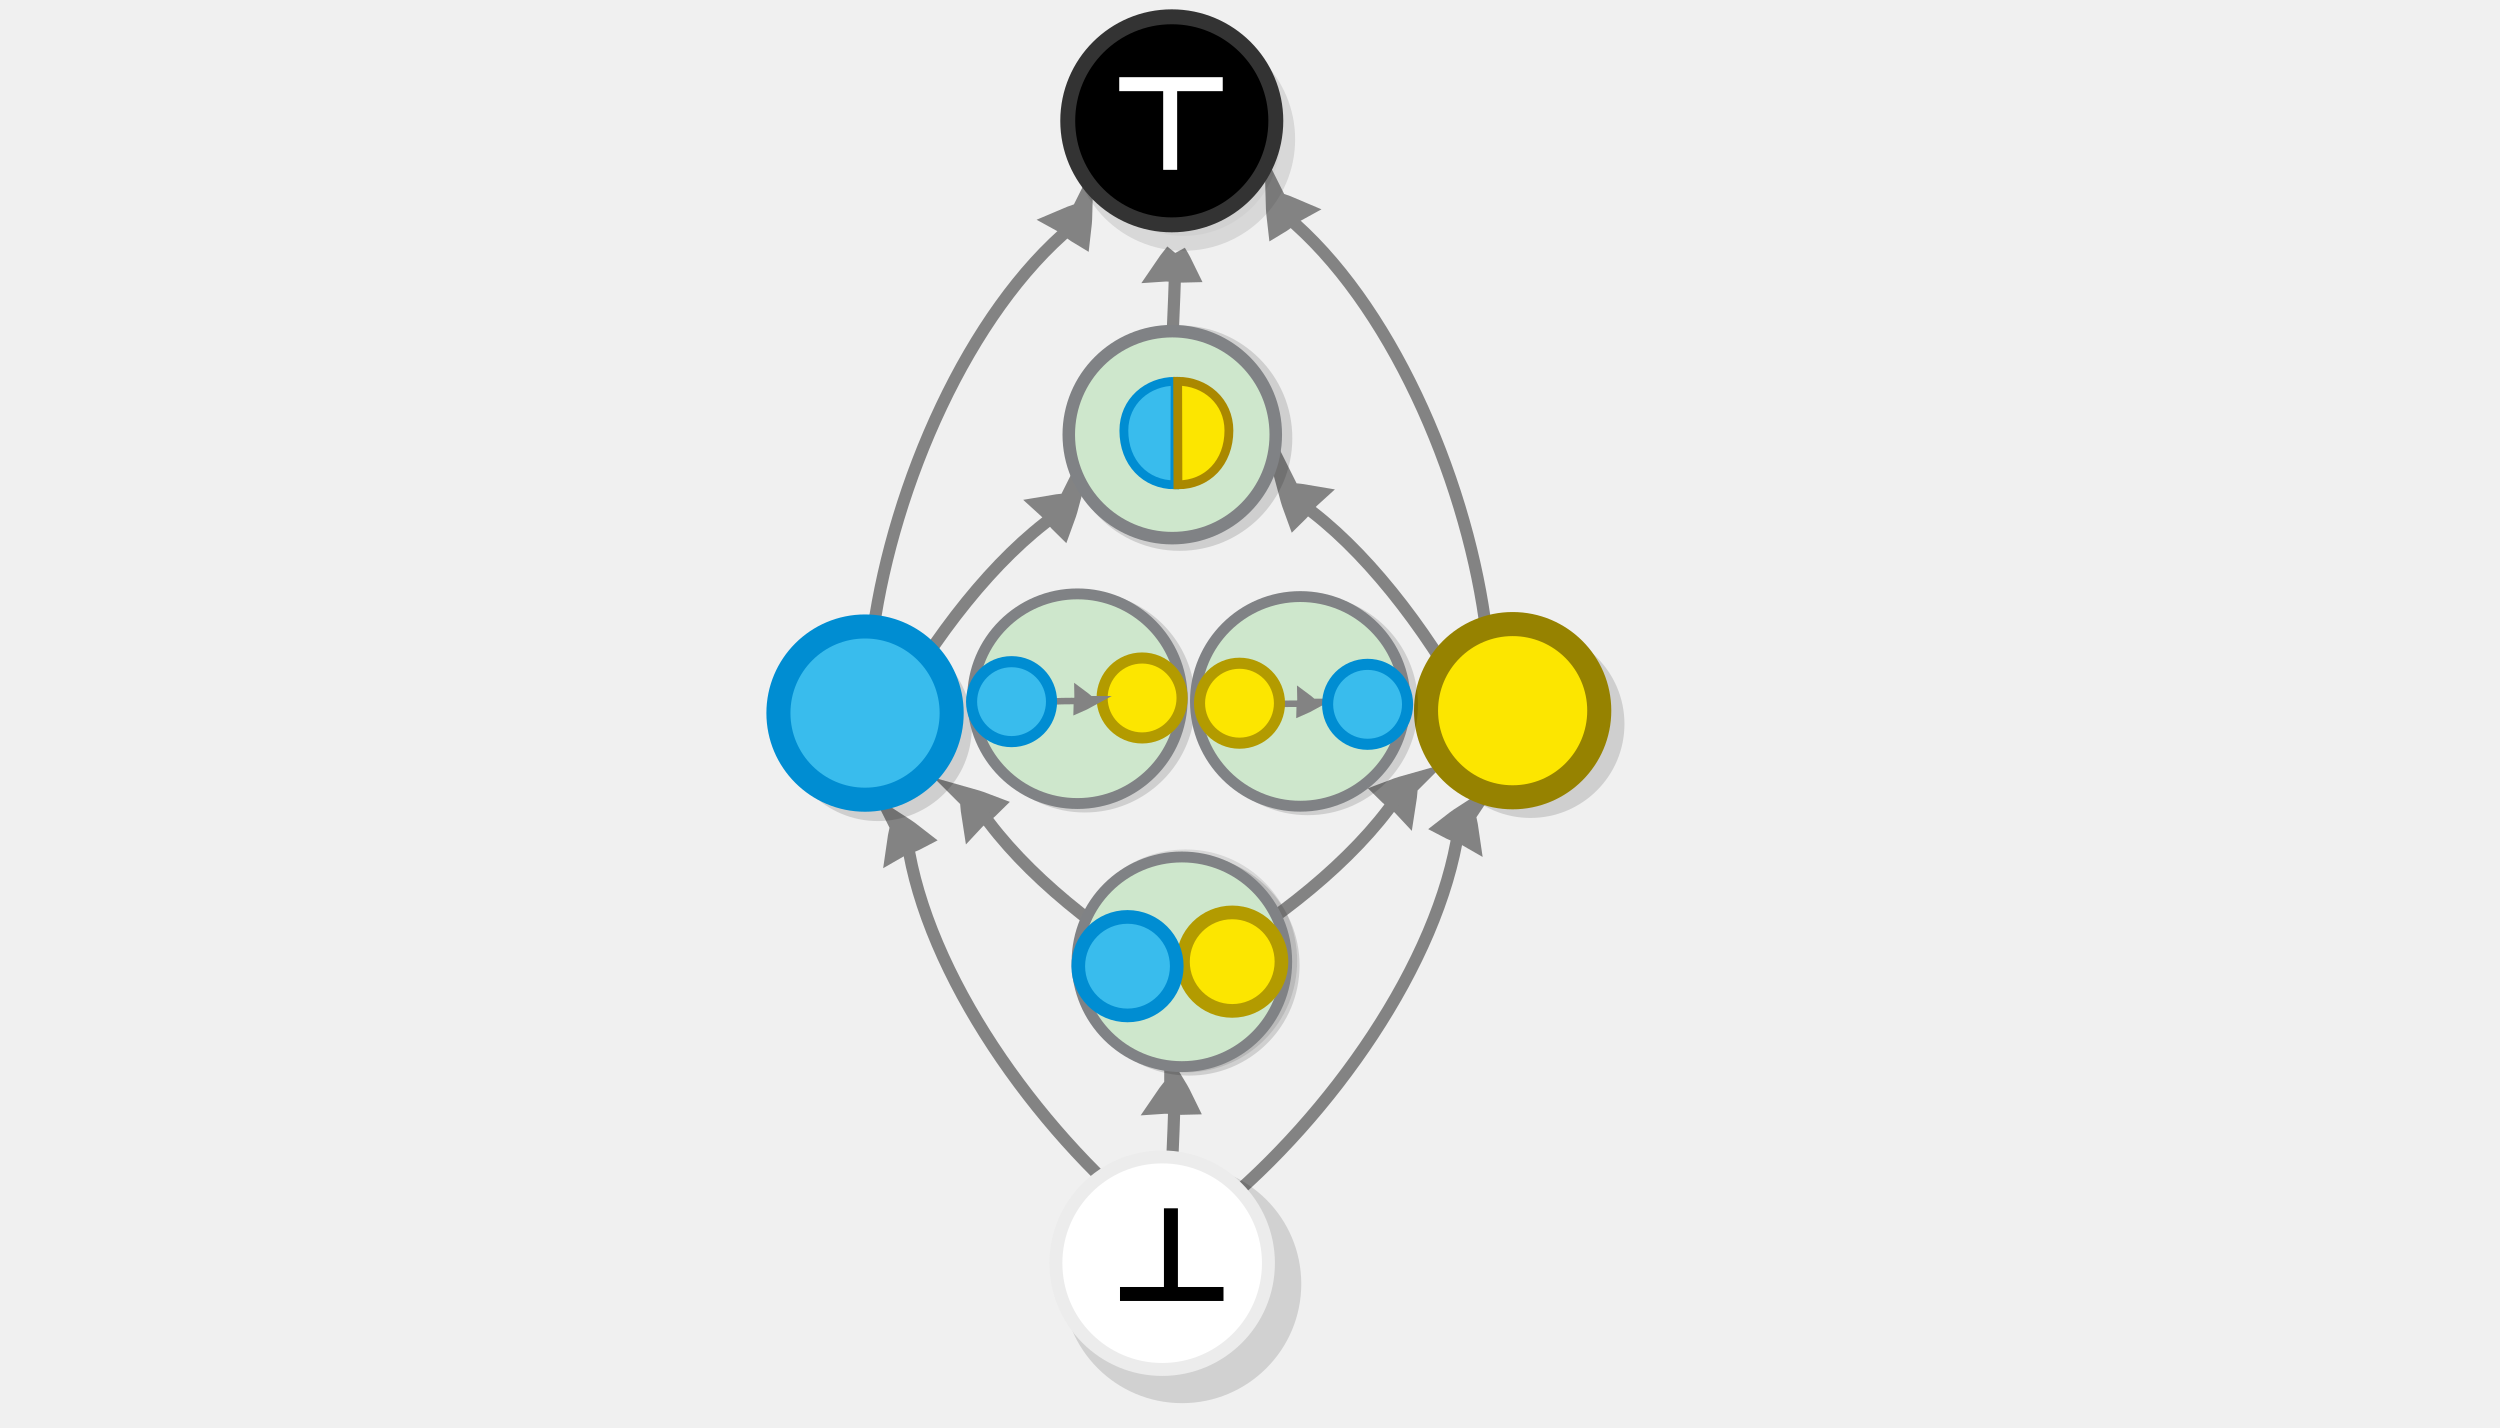
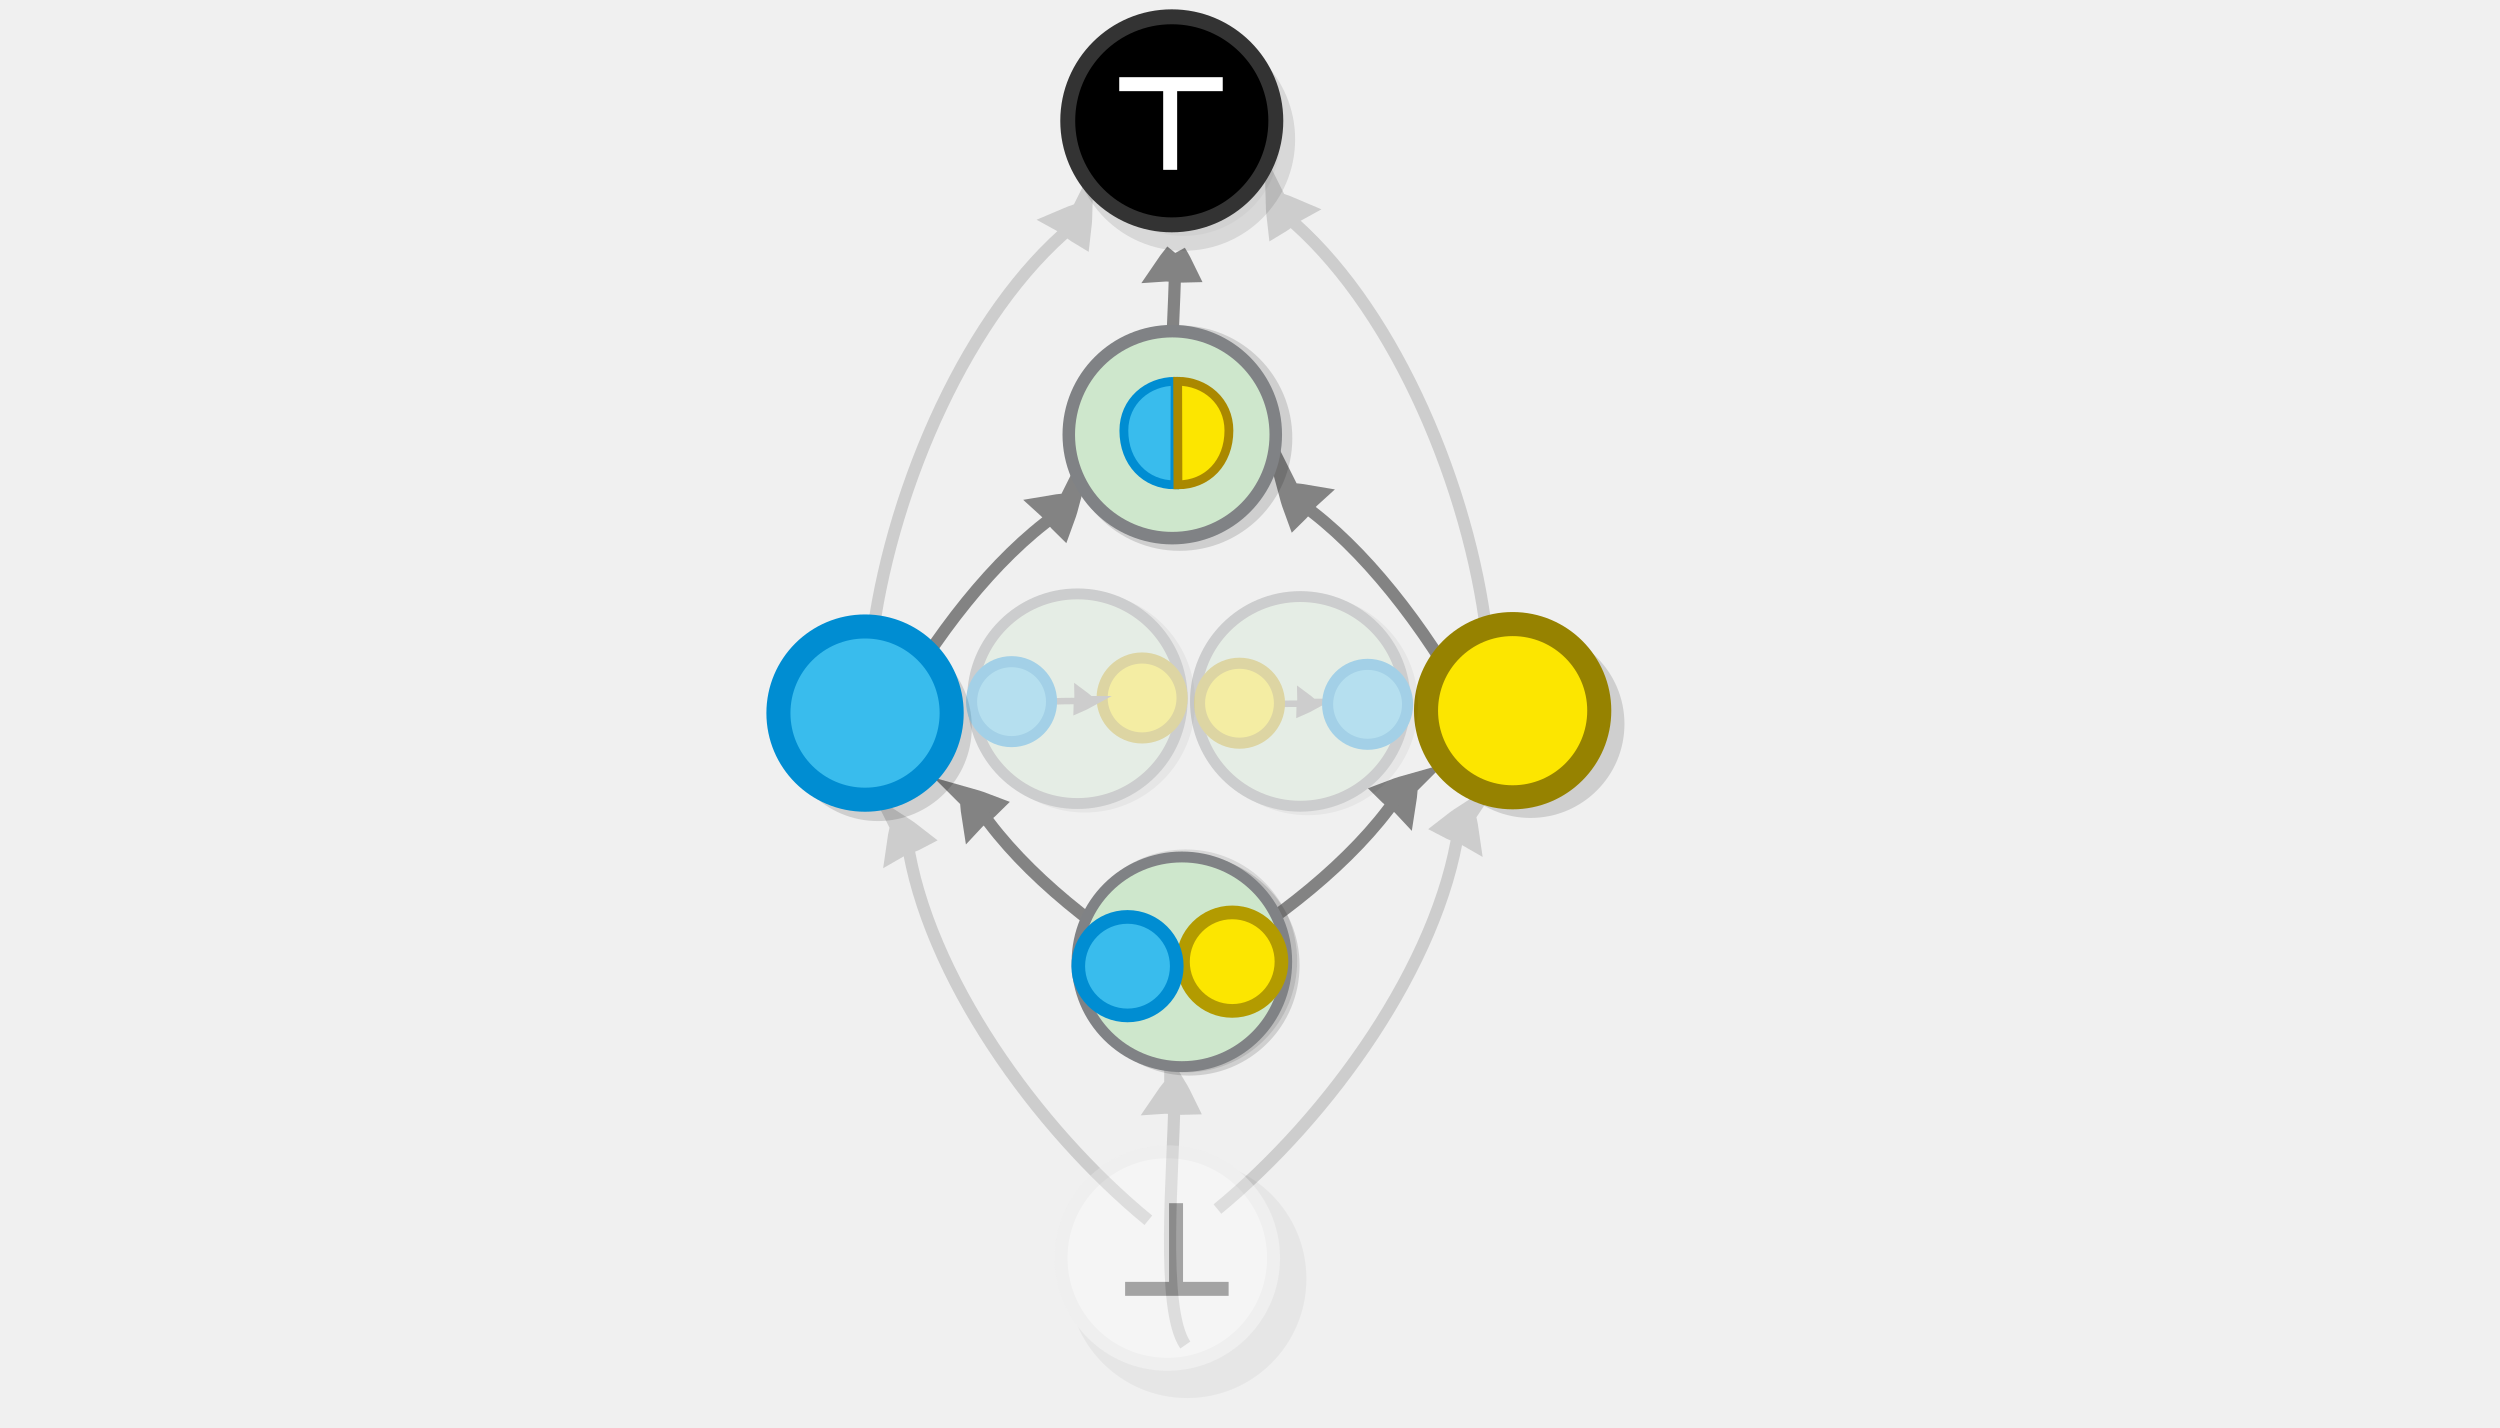
<svg xmlns="http://www.w3.org/2000/svg" viewBox="0 0 595.3 340" version="1.1" id="svg3397" width="595.3" height="340">
  <defs id="defs3401" />
  <g id="g2836-2-5-14-0-6-9-7" transform="matrix(-0.1399633,-2.185525,2.185525,-0.1399633,61.88976,673.8336)">
    <path d="m 273.212,117.268 c -0.578,-0.537 -1.185,-1.051 -1.821,-1.541 0.005,0.903 -0.231,1.506 -0.264,2.481 1.097,-0.453 1.149,-0.454 2.086,-0.94 z" id="path1478-7-9-0-19-0-0-3-9-9-4-1-1-7" style="display:inline;fill:#dddddd;stroke:#838383;stroke-width:2.34;stroke-miterlimit:10" />
    <path d="m 244.981,116.587 c 4.135,-2.484 19.271,-0.049 26.521,0.503" id="path1480-1-3-1-5-7-6-7-2-1-2-0-9-1" style="display:inline;fill:none;stroke:#838383;stroke-width:1.324;stroke-miterlimit:10;stroke-dasharray:none;paint-order:markers fill stroke" />
  </g>
  <circle r="24.774" style="opacity:0.13;fill:#000000;stroke:#333333;stroke-width:3.552;stroke-miterlimit:10;stroke-dasharray:none" id="circle3371-3-2-1-7-9-1" cy="-228.825" cx="282.324" transform="scale(1,-1)" />
  <g id="g2836-2-5-5" transform="matrix(1.596703,-1.498882,-1.498882,-1.596703,74.61961,783.8239)">
    <path d="m 273.212,117.268 c -0.578,-0.537 -1.185,-1.051 -1.821,-1.541 0.005,0.903 -0.231,1.506 -0.264,2.481 1.097,-0.453 1.149,-0.454 2.086,-0.94 z" id="path1478-7-9-0-19-0-0-3-9-6" style="display:inline;fill:#dddddd;stroke:#838383;stroke-width:2.34;stroke-miterlimit:10" />
    <path d="m 242.709,118.619 c 10.033,-2.443 20.747,-3.275 28.792,-1.529" id="path1480-1-3-1-5-7-6-7-2-11" style="display:inline;fill:none;stroke:#838383;stroke-width:1.324;stroke-miterlimit:10;stroke-dasharray:none;paint-order:markers fill stroke" />
  </g>
  <g id="g2836-2-5-1-5" transform="matrix(-1.596703,-1.498882,1.498882,-1.596703,491.5649,787.0588)">
    <path d="m 273.212,117.268 c -0.578,-0.537 -1.185,-1.051 -1.821,-1.541 0.005,0.903 -0.231,1.506 -0.264,2.481 1.097,-0.453 1.149,-0.454 2.086,-0.94 z" id="path1478-7-9-0-19-0-0-3-9-5-9" style="display:inline;fill:#dddddd;stroke:#838383;stroke-width:2.34;stroke-miterlimit:10" />
    <path d="m 242.709,118.619 c 10.033,-2.443 20.747,-3.275 28.792,-1.529" id="path1480-1-3-1-5-7-6-7-2-9-8" style="display:inline;fill:none;stroke:#838383;stroke-width:1.324;stroke-miterlimit:10;stroke-dasharray:none;paint-order:markers fill stroke" />
  </g>
-   <g id="g2836-2-5-14-4" transform="matrix(1.086785,-1.901317,-1.901317,-1.086785,274.8787,840.9853)">
+   <g id="g2836-2-5-14-4" transform="matrix(1.086785,-1.901317,-1.901317,-1.086785,274.8787,840.9853)" style="opacity:0.324">
    <path d="m 273.212,117.268 c -0.578,-0.537 -1.185,-1.051 -1.821,-1.541 0.005,0.903 -0.231,1.506 -0.264,2.481 1.097,-0.453 1.149,-0.454 2.086,-0.94 z" id="path1478-7-9-0-19-0-0-3-9-9-8" style="display:inline;fill:#dddddd;stroke:#838383;stroke-width:2.34;stroke-miterlimit:10" />
    <path d="m 222.663,119.374 c 14.816,-5.631 35.094,-7.658 48.838,-2.284" id="path1480-1-3-1-5-7-6-7-2-1-1" style="display:inline;fill:none;stroke:#838383;stroke-width:1.324;stroke-miterlimit:10;stroke-dasharray:none;paint-order:markers fill stroke" />
  </g>
-   <g id="g2836-2-5-14-0-0" transform="matrix(-1.086785,-1.901317,1.901317,-1.086785,288.4594,843.6603)">
+   <g id="g2836-2-5-14-0-0" transform="matrix(-1.086785,-1.901317,1.901317,-1.086785,288.4594,843.6603)" style="opacity:0.324">
    <path d="m 273.212,117.268 c -0.578,-0.537 -1.185,-1.051 -1.821,-1.541 0.005,0.903 -0.231,1.506 -0.264,2.481 1.097,-0.453 1.149,-0.454 2.086,-0.94 z" id="path1478-7-9-0-19-0-0-3-9-9-4-30" style="display:inline;fill:#dddddd;stroke:#838383;stroke-width:2.34;stroke-miterlimit:10" />
    <path d="m 222.663,119.374 c 14.816,-5.631 35.094,-7.658 48.838,-2.284" id="path1480-1-3-1-5-7-6-7-2-1-2-4" style="display:inline;fill:none;stroke:#838383;stroke-width:1.324;stroke-miterlimit:10;stroke-dasharray:none;paint-order:markers fill stroke" />
  </g>
  <g id="g2836-2-5-1-0-4" transform="matrix(1.477445,-1.616559,1.616559,1.477445,-338.801,388.376)">
    <path d="m 273.212,117.268 c -0.578,-0.537 -1.185,-1.051 -1.821,-1.541 0.005,0.903 -0.231,1.506 -0.264,2.481 1.097,-0.453 1.149,-0.454 2.086,-0.94 z" id="path1478-7-9-0-19-0-0-3-9-5-2-44" style="display:inline;fill:#dddddd;stroke:#838383;stroke-width:2.34;stroke-miterlimit:10" />
    <path d="m 242.709,118.619 c 10.033,-2.443 20.747,-3.275 28.792,-1.529" id="path1480-1-3-1-5-7-6-7-2-9-9-7" style="display:inline;fill:none;stroke:#838383;stroke-width:1.324;stroke-miterlimit:10;stroke-dasharray:none;paint-order:markers fill stroke" />
  </g>
-   <g id="g2836-2-5-14-0-4-6" transform="matrix(1.060538,-1.916081,1.916081,1.060538,-256.8969,449.8663)">
+   <g id="g2836-2-5-14-0-4-6" transform="matrix(1.060538,-1.916081,1.916081,1.060538,-256.8969,449.8663)" style="opacity:0.324">
    <path d="m 273.212,117.268 c -0.578,-0.537 -1.185,-1.051 -1.821,-1.541 0.005,0.903 -0.231,1.506 -0.264,2.481 1.097,-0.453 1.149,-0.454 2.086,-0.94 z" id="path1478-7-9-0-19-0-0-3-9-9-4-3-3" style="display:inline;fill:#dddddd;stroke:#838383;stroke-width:2.34;stroke-miterlimit:10" />
    <path d="m 222.663,119.374 c 14.816,-5.631 35.094,-7.658 48.838,-2.284" id="path1480-1-3-1-5-7-6-7-2-1-2-5-1" style="display:inline;fill:none;stroke:#838383;stroke-width:1.324;stroke-miterlimit:10;stroke-dasharray:none;paint-order:markers fill stroke" />
  </g>
  <g id="g2836-2-5-1-0-7-7" transform="matrix(-1.477445,-1.616559,-1.616559,1.477445,900.3039,385.8935)">
    <path d="m 273.212,117.268 c -0.578,-0.537 -1.185,-1.051 -1.821,-1.541 0.005,0.903 -0.231,1.506 -0.264,2.481 1.097,-0.453 1.149,-0.454 2.086,-0.94 z" id="path1478-7-9-0-19-0-0-3-9-5-2-4-5" style="display:inline;fill:#dddddd;stroke:#838383;stroke-width:2.34;stroke-miterlimit:10" />
    <path d="m 242.709,118.619 c 10.033,-2.443 20.747,-3.275 28.792,-1.529" id="path1480-1-3-1-5-7-6-7-2-9-9-3-9" style="display:inline;fill:none;stroke:#838383;stroke-width:1.324;stroke-miterlimit:10;stroke-dasharray:none;paint-order:markers fill stroke" />
  </g>
-   <g id="g2836-2-5-14-0-4-1-6" transform="matrix(-1.060538,-1.916081,-1.916081,1.060538,818.3998,447.3838)">
+   <g id="g2836-2-5-14-0-4-1-6" transform="matrix(-1.060538,-1.916081,-1.916081,1.060538,818.3998,447.3838)" style="opacity:0.324">
    <path d="m 273.212,117.268 c -0.578,-0.537 -1.185,-1.051 -1.821,-1.541 0.005,0.903 -0.231,1.506 -0.264,2.481 1.097,-0.453 1.149,-0.454 2.086,-0.94 z" id="path1478-7-9-0-19-0-0-3-9-9-4-3-4-2" style="display:inline;fill:#dddddd;stroke:#838383;stroke-width:2.34;stroke-miterlimit:10" />
    <path d="m 222.663,119.374 c 14.816,-5.631 35.094,-7.658 48.838,-2.284" id="path1480-1-3-1-5-7-6-7-2-1-2-5-6-1" style="display:inline;fill:none;stroke:#838383;stroke-width:1.324;stroke-miterlimit:10;stroke-dasharray:none;paint-order:markers fill stroke" />
  </g>
-   <g id="g2836-2-5-14-0-6-7" transform="matrix(-0.1399633,-2.185525,2.185525,-0.1399633,61.73123,872.0042)">
+   <g id="g2836-2-5-14-0-6-7" transform="matrix(-0.1399633,-2.185525,2.185525,-0.1399633,61.73123,872.0042)" style="opacity:0.324">
    <path d="m 273.212,117.268 c -0.578,-0.537 -1.185,-1.051 -1.821,-1.541 0.005,0.903 -0.231,1.506 -0.264,2.481 1.097,-0.453 1.149,-0.454 2.086,-0.94 z" id="path1478-7-9-0-19-0-0-3-9-9-4-1-8" style="display:inline;fill:#dddddd;stroke:#838383;stroke-width:2.34;stroke-miterlimit:10" />
    <path d="m 244.981,116.587 c 4.135,-2.484 19.271,-0.049 26.521,0.503" id="path1480-1-3-1-5-7-6-7-2-1-2-0-5" style="display:inline;fill:none;stroke:#838383;stroke-width:1.324;stroke-miterlimit:10;stroke-dasharray:none;paint-order:markers fill stroke" />
  </g>
  <g id="g5935-3" transform="matrix(0.5241944,0,0,0.5241944,264.3505,128.4932)">
    <circle style="opacity:0.14;stroke:#000000;stroke-width:4.052;stroke-miterlimit:10" r="40.659" cy="-83.752" cx="190.941" stroke-miterlimit="10" id="circle6124-3-6" transform="scale(1,-1)" />
    <circle stroke-miterlimit="10" cx="182.831" cy="77.709" id="circle85875-7" r="39.348" style="fill:#fce600;stroke:#968200;stroke-width:10.93;stroke-miterlimit:10;stroke-opacity:1" />
  </g>
  <g id="g5939-5" transform="matrix(0.5241944,0,0,0.5241944,-17.46504,128.3122)">
    <circle style="opacity:0.14;stroke:#000000;stroke-width:4.052;stroke-miterlimit:10" r="40.659" cy="-85.519" cx="432.093" stroke-miterlimit="10" id="circle6124-35" transform="scale(1,-1)" />
    <circle style="fill:#39bced;stroke:#008dd2;stroke-width:10.93;stroke-miterlimit:10" stroke-miterlimit="10" cx="426.273" cy="79.148" id="circle85877-6" r="39.348" />
  </g>
  <g id="g4977-5-8" transform="matrix(1.007055,0,0,1.007055,-626.9418,721.5679)">
    <g style="fill:#000000;stroke:#333333;stroke-width:3.527;stroke-dasharray:none" transform="matrix(1,0,0,-1,749.2952,-596.8965)" id="g5757-5-2-6-4">
      <circle r="24.6" style="opacity:0.13;fill:#000000;stroke:#333333;stroke-width:3.527;stroke-miterlimit:10;stroke-dasharray:none" id="circle3371-3-2-1-7" cy="86.684" cx="153.124" />
      <circle r="24.6" style="fill:#000000;stroke:#333333;stroke-width:3.527;stroke-miterlimit:10;stroke-dasharray:none" id="circle3385-1-1-1-2" cy="91.046" cx="150.324" />
    </g>
    <g id="g3-40" style="stroke-width:3.7;stroke-dasharray:none" transform="matrix(0.8925661,0,0,0.8925661,577.1445,-642.1109)">
      <path style="fill:#ffffff;stroke:#ffffff;stroke-width:3.7;stroke-linecap:butt;stroke-linejoin:miter;stroke-dasharray:none;stroke-opacity:1" d="m 360.861,-61.06 v 22.696" id="path2-6" />
      <path style="fill:#ffffff;stroke:#ffffff;stroke-width:3.7;stroke-linecap:butt;stroke-linejoin:miter;stroke-dasharray:none;stroke-opacity:1" d="m 347.367,-61.06 h 27.422" id="path3-2" />
    </g>
  </g>
  <g id="g18363" transform="matrix(0.8987665,0,0,0.8987665,56.8539,-104.6313)">
    <g id="g5945" transform="matrix(0.5879074,0,0,0.5879074,70.42148,133.2529)" style="stroke-width:8.306;stroke-dasharray:none">
      <circle r="46.642" cy="-168.809" cx="304.205" stroke-miterlimit="10" id="circle6116" transform="scale(1,-1)" style="opacity:0.14;stroke:#000000;stroke-width:8.306;stroke-miterlimit:10;stroke-dasharray:none" />
      <circle r="46.642" cy="-167.238" cx="300.903" stroke-miterlimit="10" id="circle6118" transform="scale(1,-1)" style="fill:#cee7cc;stroke:#808285;stroke-width:5.644;stroke-miterlimit:10;stroke-dasharray:none" />
    </g>
    <path style="fill:#39bced;fill-opacity:1;stroke:#008dd2;stroke-width:2.343;stroke-linecap:butt;stroke-linejoin:miter;stroke-dasharray:none;stroke-opacity:1" d="m 248.011,244.878 c -7.804,0 -13.51,-5.902 -13.51,-14.382 0,-7.744 6.267,-13.055 13.579,-13.055 0,4.647 -0.069,27.437 -0.069,27.437 z" id="path3058-1" />
    <path d="m 248.822,244.867 c 7.804,0 13.51,-5.902 13.51,-14.382 0,-7.744 -6.267,-13.055 -13.579,-13.055 0,4.647 0.069,27.437 0.069,27.437 z" style="fill:#fce600;fill-opacity:1;stroke:#aa8800;stroke-width:2.343;stroke-linecap:butt;stroke-linejoin:miter;stroke-dasharray:none;stroke-opacity:1" id="path3958-8" />
  </g>
  <g id="g5945-2" transform="matrix(0.5351508,0,0,0.5351508,120.401,139.5267)">
    <circle style="opacity:0.14;stroke:#000000;stroke-width:4.842;stroke-miterlimit:10" r="46.642" cy="-168.809" cx="304.205" stroke-miterlimit="10" id="circle6116-9" transform="scale(1,-1)" />
    <circle style="fill:#cee7cc;stroke:#808285;stroke-width:4.842;stroke-miterlimit:10" r="46.642" cy="-167.238" cx="300.903" stroke-miterlimit="10" id="circle6118-1" transform="scale(1,-1)" />
    <circle stroke-miterlimit="10" cx="323.299" cy="167.171" id="circle85875-6" r="21.916" style="fill:#fce600;stroke:#b39b00;stroke-width:6.088;stroke-miterlimit:10;stroke-opacity:1" />
    <circle style="fill:#39bced;stroke:#008dd2;stroke-width:6.088;stroke-miterlimit:10" stroke-miterlimit="10" cx="276.71" cy="169.182" r="21.916" id="circle85877-2" />
  </g>
-   <g id="g5945-2-6" transform="matrix(0.5351508,0,0,0.5351508,95.52499,76.87865)">
+   <g id="g5945-2-6" transform="matrix(0.5351508,0,0,0.5351508,95.52499,76.87865)" style="opacity:0.324">
    <circle style="opacity:0.14;stroke:#000000;stroke-width:4.842;stroke-miterlimit:10" r="46.642" cy="-168.809" cx="304.205" stroke-miterlimit="10" id="circle6116-9-2" transform="scale(1,-1)" />
    <circle style="fill:#cee7cc;stroke:#808285;stroke-width:4.842;stroke-miterlimit:10" r="46.642" cy="-167.238" cx="300.903" stroke-miterlimit="10" id="circle6118-1-9" transform="scale(1,-1)" />
    <circle stroke-miterlimit="10" cx="329.687" cy="166.911" id="circle85875-6-1" r="17.789" style="fill:#fce600;stroke:#b39b00;stroke-width:4.941;stroke-miterlimit:10;stroke-opacity:1" />
-     <g id="g2836-2-5-2-6-2-1-8-0-9-7" transform="matrix(2.191445,-0.05122771,0.05122771,2.191445,-298.5224,-74.39464)">
+     <g id="g2836-2-5-2-6-2-1-8-0-9-7" transform="matrix(2.191445,-0.05122771,0.05122771,2.191445,-298.5224,-74.39464)" style="">
      <path d="m 273.212,117.268 c -0.578,-0.537 -1.185,-1.051 -1.821,-1.541 0.005,0.903 -0.231,1.506 -0.264,2.481 1.097,-0.453 1.149,-0.454 2.086,-0.94 z" id="path1478-7-9-0-19-0-0-3-9-8-1-5-7-8-9-2-0" style="display:inline;fill:#dddddd;stroke:#838383;stroke-width:2.34;stroke-miterlimit:10" />
      <path d="m 258.511,118.259 c 3.297,-1.326 7.782,-1.347 12.99,-1.169" id="path1480-1-3-1-5-7-6-7-2-9-5-4-2-5-6-0-9" style="display:inline;fill:none;stroke:#838383;stroke-width:1.324;stroke-miterlimit:10;stroke-dasharray:none;paint-order:markers fill stroke" />
    </g>
    <circle style="fill:#39bced;stroke:#008dd2;stroke-width:4.941;stroke-miterlimit:10" stroke-miterlimit="10" cx="271.598" cy="168.544" r="17.789" id="circle85877-2-2" />
  </g>
-   <g id="g2-9" transform="matrix(1.028645,0,0,1.028645,-24.2728,-5.172554)">
-     <g id="g4359-3-9" transform="translate(-90.25707,300.2211)">
+   <g id="g2-9" transform="matrix(1.028645,0,0,1.028645,-23.05326,-6.392092)" style="opacity:0.324">
+     <g id="g4359-3-9" transform="translate(-90.25707,300.2211)" style="">
      <circle cx="387.483" cy="2.025" r="24.6" id="circle3367-5-0" style="opacity:0.13;stroke:#000000;stroke-width:6;stroke-miterlimit:10" />
    </g>
    <circle style="fill:#ffffff;stroke:#ececec;stroke-width:2.996;stroke-miterlimit:10;stroke-dasharray:none" id="circle3385-1-8" r="24.6" cy="297.442" cx="292.626" />
    <g id="g3-4-1" style="stroke:#000000;stroke-width:3.7;stroke-dasharray:none" transform="matrix(0.8738321,0,0,-0.8738321,-20.67891,251.2139)">
      <path style="fill:#ffffff;stroke:#000000;stroke-width:3.7;stroke-linecap:butt;stroke-linejoin:miter;stroke-dasharray:none;stroke-opacity:1" d="m 360.861,-61.06 v 22.696" id="path2-8-3" />
      <path style="fill:#ffffff;stroke:#000000;stroke-width:3.7;stroke-linecap:butt;stroke-linejoin:miter;stroke-dasharray:none;stroke-opacity:1" d="m 347.367,-61.06 h 27.422" id="path3-1-1" />
    </g>
  </g>
-   <g id="g5945-2-6-3" transform="matrix(0.5351508,0,0,0.5351508,148.5946,77.51741)">
+   <g id="g5945-2-6-3" transform="matrix(0.5351508,0,0,0.5351508,148.5946,77.51741)" style="opacity:0.324">
    <circle style="opacity:0.14;stroke:#000000;stroke-width:4.842;stroke-miterlimit:10" r="46.642" cy="-168.809" cx="304.205" stroke-miterlimit="10" id="circle6116-9-2-1" transform="scale(1,-1)" />
    <circle style="fill:#cee7cc;stroke:#808285;stroke-width:4.842;stroke-miterlimit:10" r="46.642" cy="-167.238" cx="300.903" stroke-miterlimit="10" id="circle6118-1-9-4" transform="scale(1,-1)" />
-     <g id="g2836-2-5-2-6-2-1-8-0-9-7-2" transform="matrix(2.191445,-0.05122771,0.05122771,2.191445,-298.5224,-74.39464)">
+     <g id="g2836-2-5-2-6-2-1-8-0-9-7-2" transform="matrix(2.191445,-0.05122771,0.05122771,2.191445,-298.5224,-74.39464)" style="">
      <path d="m 273.212,117.268 c -0.578,-0.537 -1.185,-1.051 -1.821,-1.541 0.005,0.903 -0.231,1.506 -0.264,2.481 1.097,-0.453 1.149,-0.454 2.086,-0.94 z" id="path1478-7-9-0-19-0-0-3-9-8-1-5-7-8-9-2-0-0" style="display:inline;fill:#dddddd;stroke:#838383;stroke-width:2.34;stroke-miterlimit:10" />
      <path d="m 258.511,118.259 c 3.297,-1.326 7.782,-1.347 12.99,-1.169" id="path1480-1-3-1-5-7-6-7-2-9-5-4-2-5-6-0-9-6" style="display:inline;fill:none;stroke:#838383;stroke-width:1.324;stroke-miterlimit:10;stroke-dasharray:none;paint-order:markers fill stroke" />
    </g>
    <circle stroke-miterlimit="10" cx="273.855" cy="168.05" id="circle85875-6-1-9" r="17.789" style="fill:#fce600;stroke:#b39b00;stroke-width:4.941;stroke-miterlimit:10;stroke-opacity:1" />
    <circle style="fill:#39bced;stroke:#008dd2;stroke-width:4.941;stroke-miterlimit:10" stroke-miterlimit="10" cx="330.849" cy="168.544" r="17.789" id="circle85877-2-2-8" />
  </g>
+   <g id="g5945-2-4" transform="matrix(0.5351508,0,0,0.5351508,10.06724,143.3725)" />
</svg>
